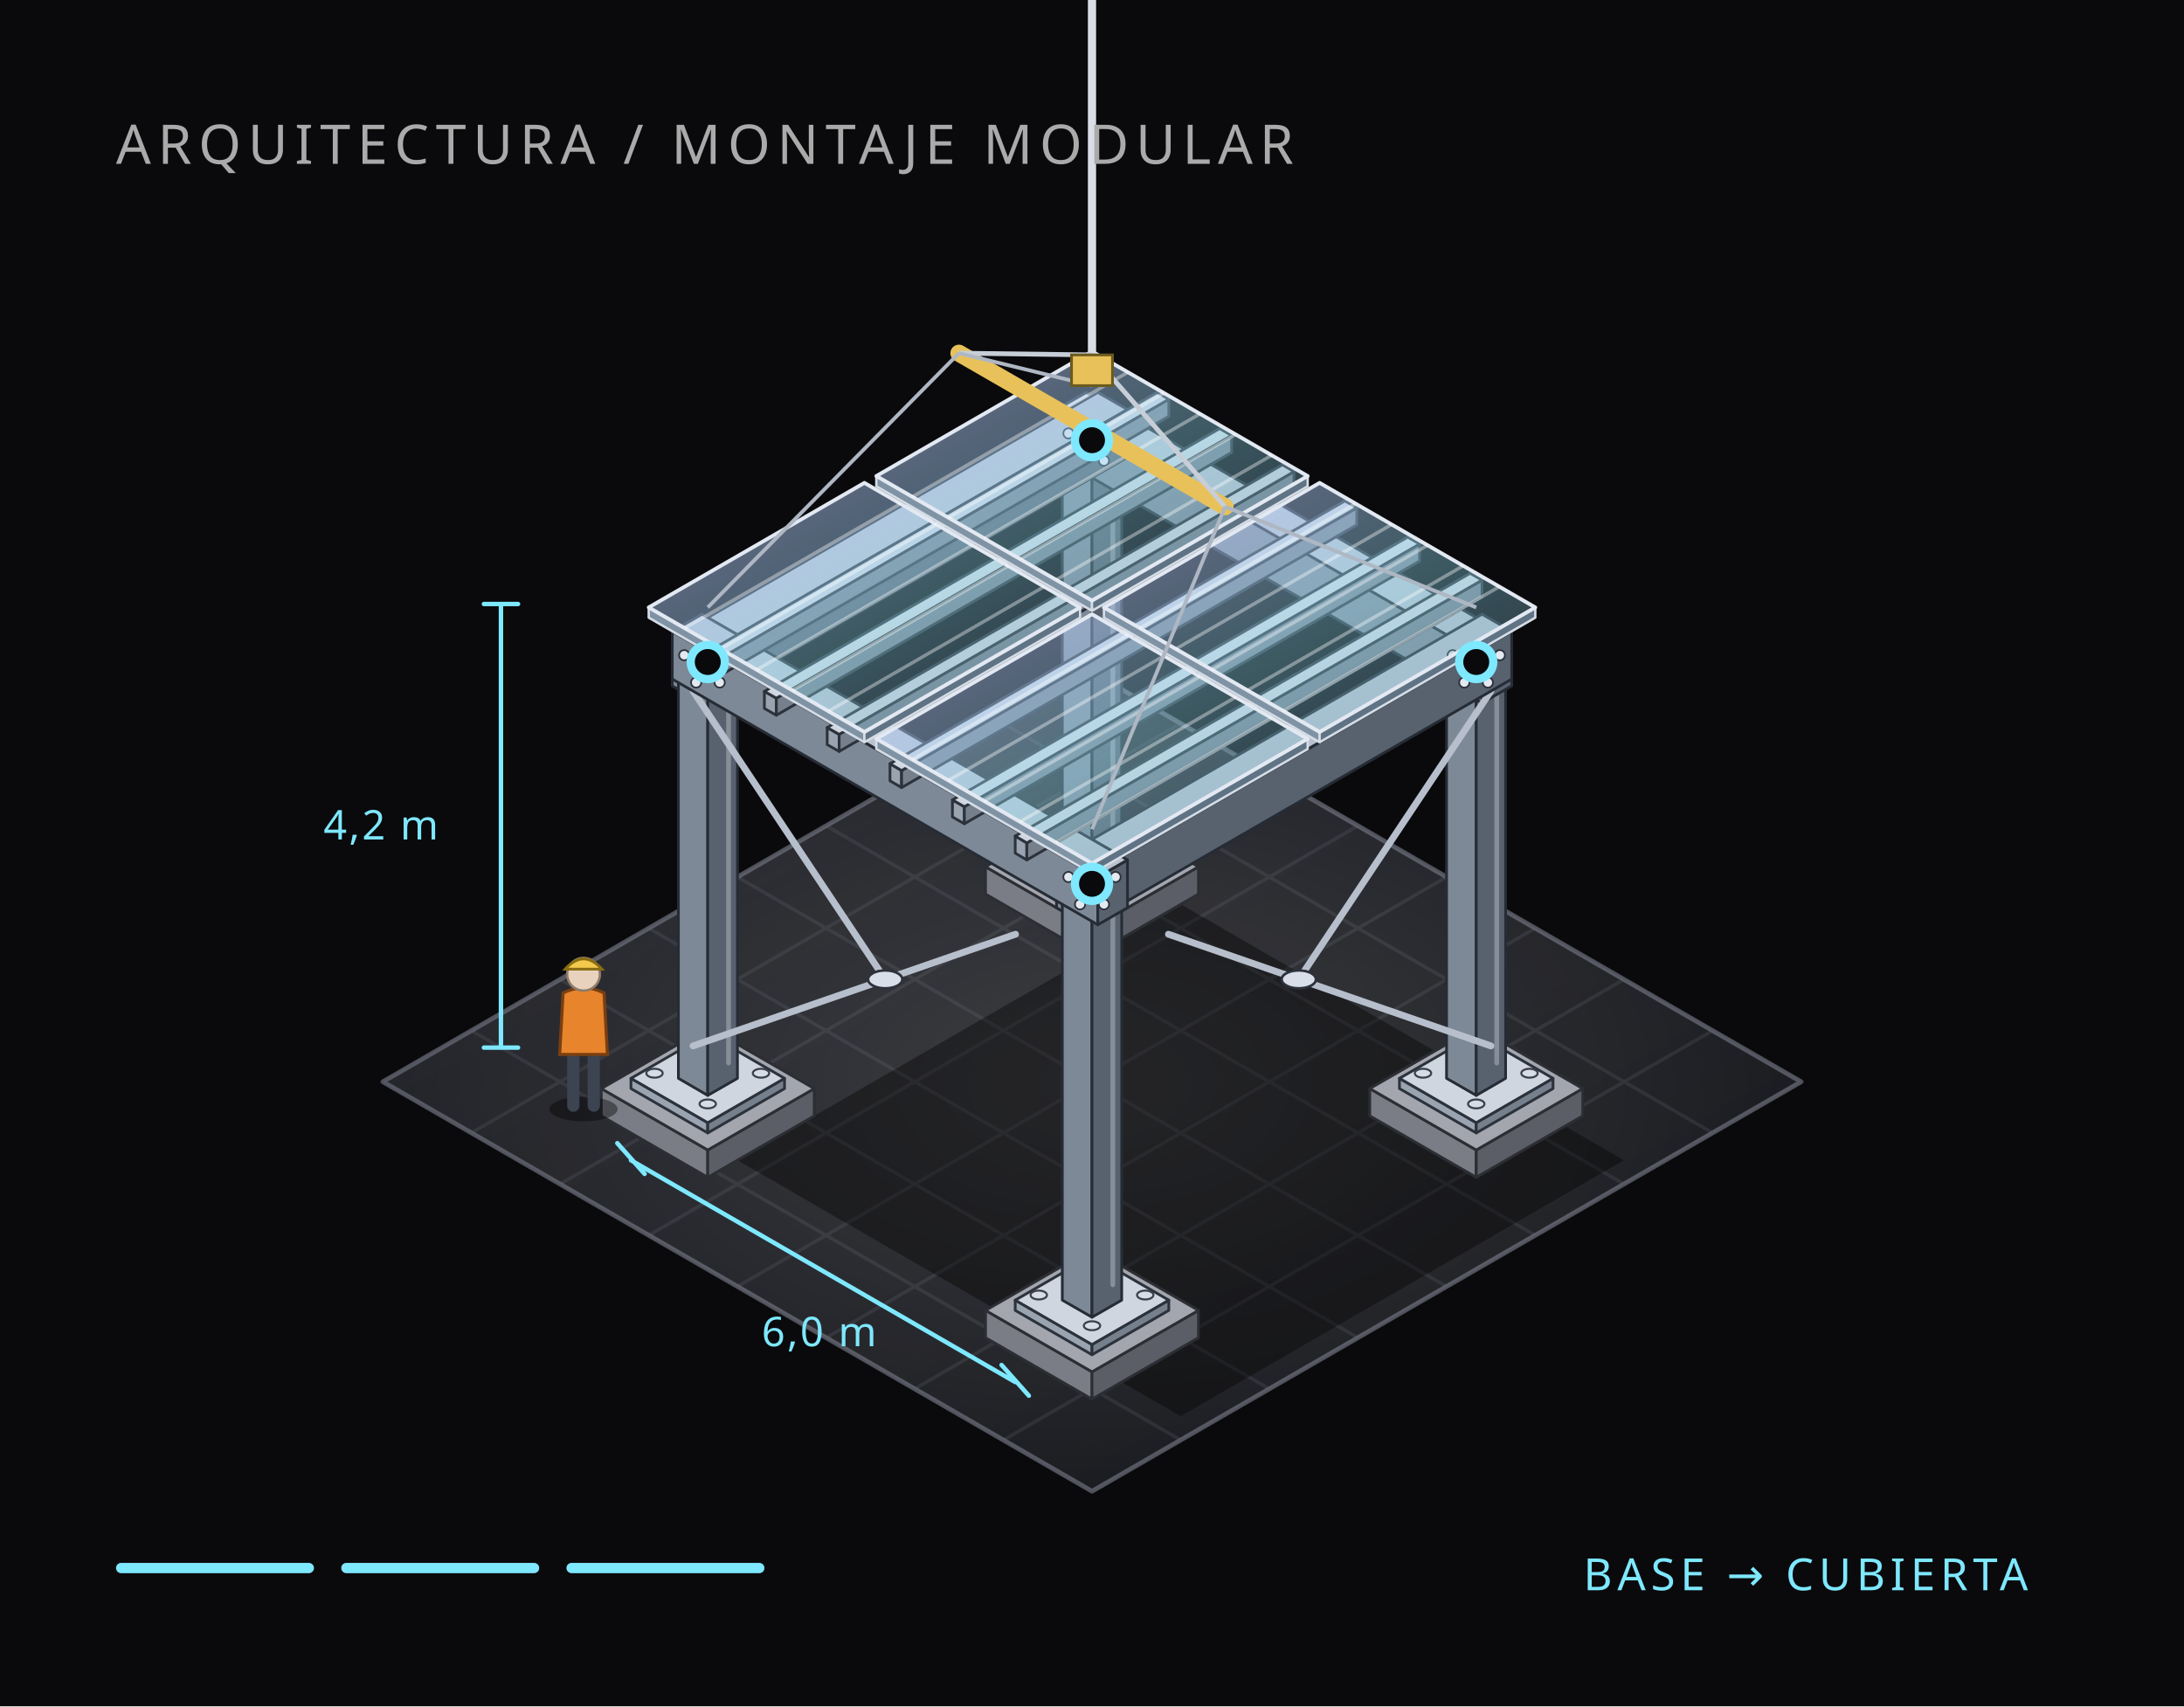
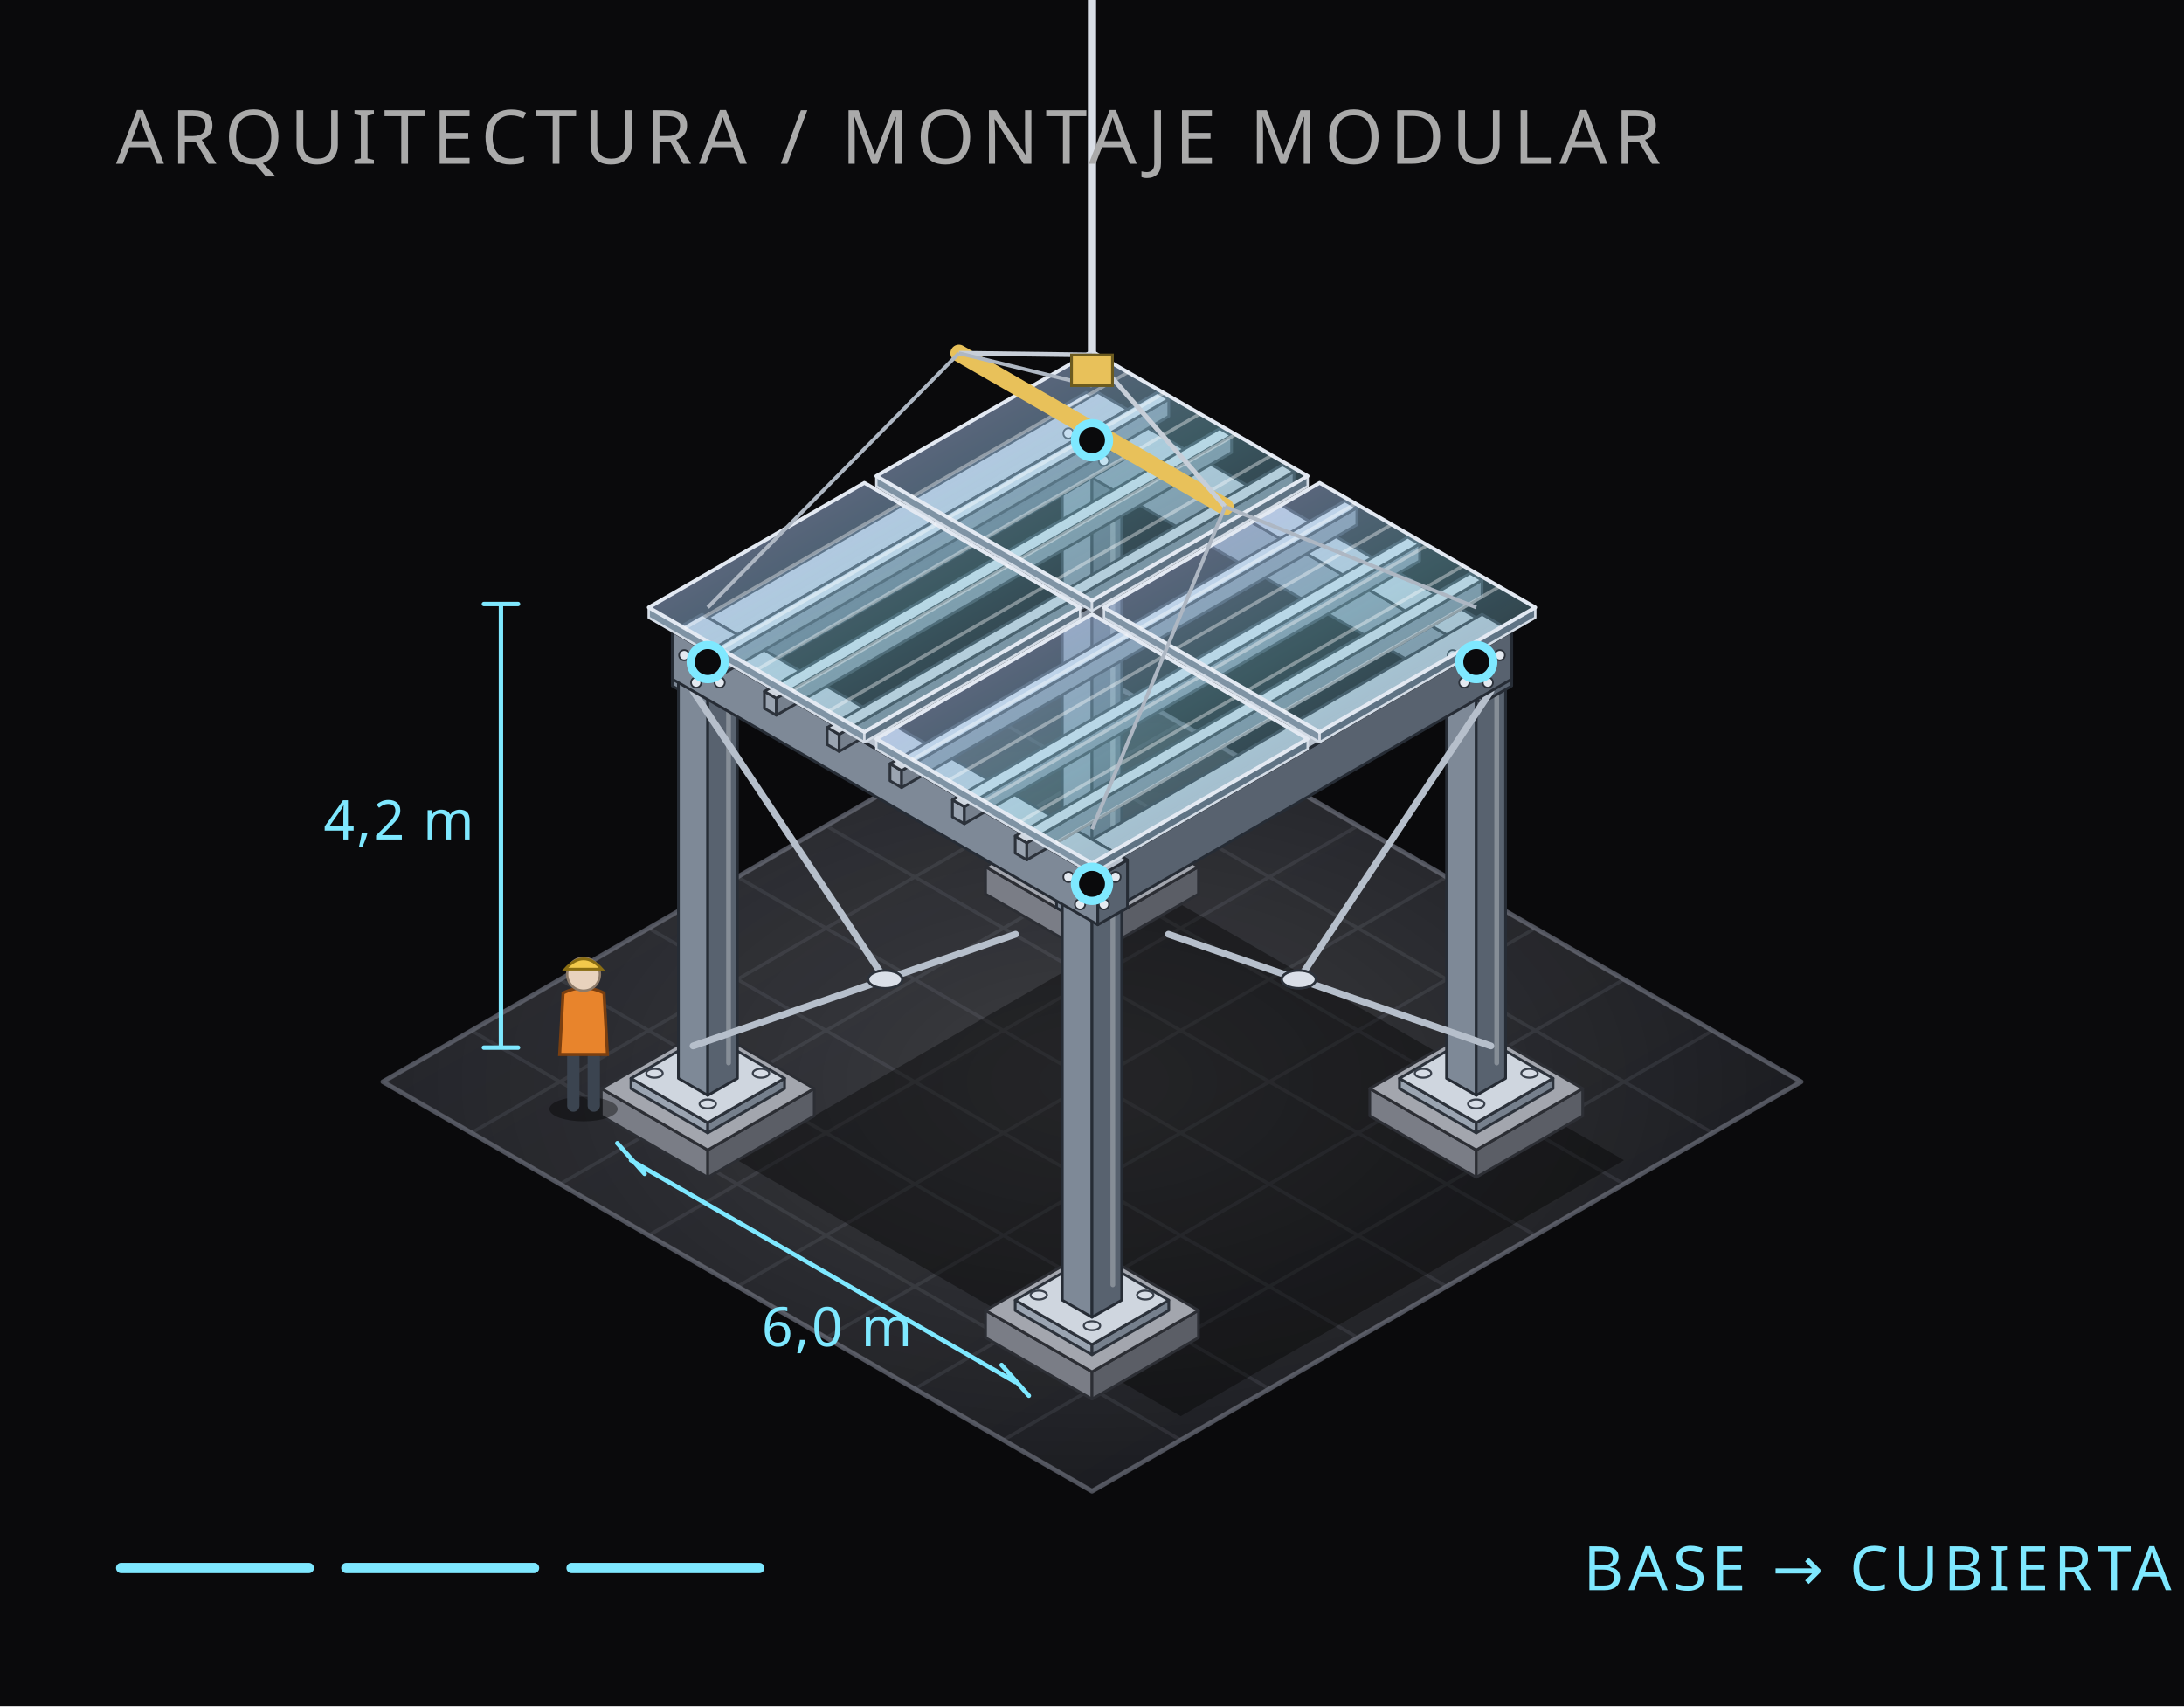
<svg xmlns="http://www.w3.org/2000/svg" viewBox="0 0 640 500" role="img" aria-labelledby="title desc">
  <defs>
    <pattern id="grid" width="24" height="24" patternUnits="userSpaceOnUse">
      <path d="M24 0H0V24" fill="none" stroke="#777" stroke-opacity=".15" />
    </pattern>
    <linearGradient id="techo" x1="0" y1="0" x2="1" y2="1">
      <stop stop-color="#cdbfff" stop-opacity=".55" />
      <stop offset=".55" stop-color="#8fdcf0" stop-opacity=".38" />
      <stop offset="1" stop-color="#6a8fa6" stop-opacity=".3" />
    </linearGradient>
    <linearGradient id="losa" x1="0" y1="0" x2="1" y2="1">
      <stop stop-color="#23242a" />
      <stop offset="1" stop-color="#121317" />
    </linearGradient>
    <radialGradient id="luzsuelo" cx=".5" cy=".5" r=".6">
      <stop stop-color="#fff" stop-opacity=".14" />
      <stop offset="1" stop-color="#fff" stop-opacity="0" />
    </radialGradient>
  </defs>
  <rect width="640" height="500" fill="#0a0a0c" />
  <polygon points="320.0 197.0 527.8 317.0 320.0 437.0 112.2 317.0" fill="url(#losa)" stroke="#4a4c55" stroke-width="1.4" stroke-linejoin="round" />
  <path d="M320.0 197.0L112.2 317.0M320.0 197.0L527.8 317.0M346.0 212.0L138.1 332.0M294.0 212.0L501.9 332.0M372.0 227.0L164.1 347.0M268.0 227.0L475.9 347.0M397.9 242.0L190.1 362.0M242.1 242.0L449.9 362.0M423.9 257.0L216.1 377.0M216.1 257.0L423.9 377.0M449.9 272.0L242.1 392.0M190.1 272.0L397.9 392.0M475.9 287.0L268.0 407.0M164.1 287.0L372.0 407.0M501.9 302.0L294.0 422.0M138.1 302.0L346.0 422.0M527.8 317.0L320.0 437.0M112.2 317.0L320.0 437.0" stroke="#7c7f8a" stroke-opacity=".16" fill="none" />
  <polygon points="320.0 197.0 527.8 317.0 320.0 437.0 112.2 317.0" fill="url(#luzsuelo)" />
  <polygon class="sombra" points="346.0 265.0 475.9 340.0 346.0 415.0 216.1 340.0" fill="#000" fill-opacity=".38" />
  <g class="zapata z0">
    <polygon points="288.8 262.0 320.0 280.0 320.0 272.0 288.8 254.0" fill="#7a7d86" stroke="#2c2e34" stroke-width="0.8" stroke-linejoin="round" />
    <polygon points="351.2 262.0 320.0 280.0 320.0 272.0 351.2 254.0" fill="#5b5e66" stroke="#2c2e34" stroke-width="0.8" stroke-linejoin="round" />
    <polygon points="320.0 236.0 351.2 254.0 320.0 272.0 288.8 254.0" fill="#a3a6ae" stroke="#2c2e34" stroke-width="0.8" stroke-linejoin="round" />
    <polygon points="297.5 254.0 320.0 267.0 320.0 264.0 297.5 251.0" fill="#9aa4b1" stroke="#2c323b" stroke-width="0.8" stroke-linejoin="round" />
    <polygon points="342.5 254.0 320.0 267.0 320.0 264.0 342.5 251.0" fill="#76808d" stroke="#2c323b" stroke-width="0.8" stroke-linejoin="round" />
    <polygon points="320.0 238.0 342.5 251.0 320.0 264.0 297.5 251.0" fill="#cfd6df" stroke="#2c323b" stroke-width="0.8" stroke-linejoin="round" />
    <ellipse cx="320.0" cy="240.5" rx="2.4" ry="1.3" fill="#d7dde6" stroke="#3a414c" stroke-width=".6" />
    <ellipse cx="335.6" cy="249.5" rx="2.4" ry="1.3" fill="#d7dde6" stroke="#3a414c" stroke-width=".6" />
    <ellipse cx="304.4" cy="249.5" rx="2.4" ry="1.3" fill="#d7dde6" stroke="#3a414c" stroke-width=".6" />
    <ellipse cx="320.0" cy="258.5" rx="2.4" ry="1.3" fill="#d7dde6" stroke="#3a414c" stroke-width=".6" />
  </g>
  <g class="zapata z1">
    <polygon points="401.4 327.0 432.6 345.0 432.6 337.0 401.4 319.0" fill="#7a7d86" stroke="#2c2e34" stroke-width="0.8" stroke-linejoin="round" />
    <polygon points="463.8 327.0 432.6 345.0 432.6 337.0 463.8 319.0" fill="#5b5e66" stroke="#2c2e34" stroke-width="0.8" stroke-linejoin="round" />
    <polygon points="432.6 301.0 463.8 319.0 432.6 337.0 401.4 319.0" fill="#a3a6ae" stroke="#2c2e34" stroke-width="0.8" stroke-linejoin="round" />
    <polygon points="410.1 319.0 432.6 332.0 432.6 329.0 410.1 316.0" fill="#9aa4b1" stroke="#2c323b" stroke-width="0.8" stroke-linejoin="round" />
    <polygon points="455.1 319.0 432.6 332.0 432.6 329.0 455.1 316.0" fill="#76808d" stroke="#2c323b" stroke-width="0.8" stroke-linejoin="round" />
    <polygon points="432.6 303.0 455.1 316.0 432.6 329.0 410.1 316.0" fill="#cfd6df" stroke="#2c323b" stroke-width="0.8" stroke-linejoin="round" />
    <ellipse cx="432.6" cy="305.5" rx="2.4" ry="1.3" fill="#d7dde6" stroke="#3a414c" stroke-width=".6" />
    <ellipse cx="448.2" cy="314.5" rx="2.4" ry="1.3" fill="#d7dde6" stroke="#3a414c" stroke-width=".6" />
    <ellipse cx="417.0" cy="314.5" rx="2.4" ry="1.3" fill="#d7dde6" stroke="#3a414c" stroke-width=".6" />
    <ellipse cx="432.6" cy="323.5" rx="2.4" ry="1.3" fill="#d7dde6" stroke="#3a414c" stroke-width=".6" />
  </g>
  <g class="zapata z2">
    <polygon points="176.2 327.0 207.4 345.0 207.4 337.0 176.2 319.0" fill="#7a7d86" stroke="#2c2e34" stroke-width="0.8" stroke-linejoin="round" />
    <polygon points="238.6 327.0 207.4 345.0 207.4 337.0 238.6 319.0" fill="#5b5e66" stroke="#2c2e34" stroke-width="0.8" stroke-linejoin="round" />
    <polygon points="207.4 301.0 238.6 319.0 207.4 337.0 176.2 319.0" fill="#a3a6ae" stroke="#2c2e34" stroke-width="0.8" stroke-linejoin="round" />
    <polygon points="184.9 319.0 207.4 332.0 207.4 329.0 184.9 316.0" fill="#9aa4b1" stroke="#2c323b" stroke-width="0.8" stroke-linejoin="round" />
    <polygon points="229.9 319.0 207.4 332.0 207.4 329.0 229.9 316.0" fill="#76808d" stroke="#2c323b" stroke-width="0.8" stroke-linejoin="round" />
    <polygon points="207.4 303.0 229.9 316.0 207.4 329.0 184.9 316.0" fill="#cfd6df" stroke="#2c323b" stroke-width="0.8" stroke-linejoin="round" />
    <ellipse cx="207.4" cy="305.5" rx="2.4" ry="1.3" fill="#d7dde6" stroke="#3a414c" stroke-width=".6" />
    <ellipse cx="223.0" cy="314.5" rx="2.4" ry="1.3" fill="#d7dde6" stroke="#3a414c" stroke-width=".6" />
    <ellipse cx="191.8" cy="314.5" rx="2.4" ry="1.3" fill="#d7dde6" stroke="#3a414c" stroke-width=".6" />
    <ellipse cx="207.4" cy="323.5" rx="2.4" ry="1.3" fill="#d7dde6" stroke="#3a414c" stroke-width=".6" />
  </g>
  <g class="zapata z3">
    <polygon points="288.8 392.0 320.0 410.0 320.0 402.0 288.8 384.0" fill="#7a7d86" stroke="#2c2e34" stroke-width="0.8" stroke-linejoin="round" />
    <polygon points="351.2 392.0 320.0 410.0 320.0 402.0 351.2 384.0" fill="#5b5e66" stroke="#2c2e34" stroke-width="0.8" stroke-linejoin="round" />
    <polygon points="320.0 366.0 351.2 384.0 320.0 402.0 288.8 384.0" fill="#a3a6ae" stroke="#2c2e34" stroke-width="0.8" stroke-linejoin="round" />
    <polygon points="297.5 384.0 320.0 397.0 320.0 394.0 297.5 381.0" fill="#9aa4b1" stroke="#2c323b" stroke-width="0.8" stroke-linejoin="round" />
    <polygon points="342.5 384.0 320.0 397.0 320.0 394.0 342.5 381.0" fill="#76808d" stroke="#2c323b" stroke-width="0.8" stroke-linejoin="round" />
    <polygon points="320.0 368.0 342.5 381.0 320.0 394.0 297.5 381.0" fill="#cfd6df" stroke="#2c323b" stroke-width="0.8" stroke-linejoin="round" />
    <ellipse cx="320.0" cy="370.5" rx="2.4" ry="1.3" fill="#d7dde6" stroke="#3a414c" stroke-width=".6" />
    <ellipse cx="335.6" cy="379.5" rx="2.4" ry="1.3" fill="#d7dde6" stroke="#3a414c" stroke-width=".6" />
    <ellipse cx="304.4" cy="379.5" rx="2.4" ry="1.3" fill="#d7dde6" stroke="#3a414c" stroke-width=".6" />
    <ellipse cx="320.0" cy="388.5" rx="2.4" ry="1.3" fill="#d7dde6" stroke="#3a414c" stroke-width=".6" />
  </g>
  <g class="persona">
    <ellipse cx="171.0" cy="325.0" rx="10" ry="3.6" fill="#000" fill-opacity=".4" />
    <path d="M168.0 309.0v15m6 -15v15" stroke="#3b4450" stroke-width="3.6" stroke-linecap="round" />
    <path d="M165.0 291.0q6 -3 12 0l1 18h-14z" fill="#e8842c" stroke="#7a3f10" stroke-width=".9" />
    <circle cx="171.0" cy="285.5" r="4.8" fill="#e8d2bd" stroke="#8d7a68" stroke-width=".7" />
    <path d="M165.6 284.0q5.4 -6 10.8 0z" fill="#f2c94c" stroke="#8a6d12" stroke-width=".8" />
  </g>
  <g class="columna c0">
    <polygon points="311.3 251.0 320.0 256.0 320.0 126.0 311.3 121.0" fill="#7e8997" stroke="#262c35" stroke-width="0.8" stroke-linejoin="round" />
    <polygon points="328.7 251.0 320.0 256.0 320.0 126.0 328.7 121.0" fill="#58626f" stroke="#262c35" stroke-width="0.8" stroke-linejoin="round" />
    <polygon points="320.0 116.0 328.7 121.0 320.0 126.0 311.3 121.0" fill="#b9c2ce" stroke="#262c35" stroke-width="0.8" stroke-linejoin="round" />
    <path d="M326.1 246.5L326.1 128.5" stroke="#fff" stroke-opacity=".28" stroke-width="1.4" stroke-linecap="round" />
  </g>
  <g class="columna c1">
    <polygon points="423.9 316.0 432.6 321.0 432.6 191.0 423.9 186.0" fill="#7e8997" stroke="#262c35" stroke-width="0.8" stroke-linejoin="round" />
    <polygon points="441.2 316.0 432.6 321.0 432.6 191.0 441.2 186.0" fill="#58626f" stroke="#262c35" stroke-width="0.8" stroke-linejoin="round" />
    <polygon points="432.6 181.0 441.2 186.0 432.6 191.0 423.9 186.0" fill="#b9c2ce" stroke="#262c35" stroke-width="0.8" stroke-linejoin="round" />
    <path d="M438.6 311.5L438.6 193.5" stroke="#fff" stroke-opacity=".28" stroke-width="1.4" stroke-linecap="round" />
  </g>
  <g class="viga v0">
    <polygon points="309.6 134.0 434.3 206.0 434.3 192.0 309.6 120.0" fill="#7e8997" stroke="#262c35" stroke-width="0.8" stroke-linejoin="round" />
    <polygon points="443.0 201.0 434.3 206.0 434.3 192.0 443.0 187.0" fill="#58626f" stroke="#262c35" stroke-width="0.8" stroke-linejoin="round" />
    <polygon points="318.3 115.0 443.0 187.0 434.3 192.0 309.6 120.0" fill="#b9c2ce" stroke="#262c35" stroke-width="0.8" stroke-linejoin="round" />
  </g>
  <g class="viga v1">
    <polygon points="197.0 201.0 205.7 206.0 205.7 192.0 197.0 187.0" fill="#7e8997" stroke="#262c35" stroke-width="0.8" stroke-linejoin="round" />
    <polygon points="330.4 134.0 205.7 206.0 205.7 192.0 330.4 120.0" fill="#58626f" stroke="#262c35" stroke-width="0.8" stroke-linejoin="round" />
    <polygon points="321.7 115.0 330.4 120.0 205.7 192.0 197.0 187.0" fill="#b9c2ce" stroke="#262c35" stroke-width="0.8" stroke-linejoin="round" />
  </g>
  <g class="columna c2">
    <polygon points="198.8 316.0 207.4 321.0 207.4 191.0 198.8 186.0" fill="#7e8997" stroke="#262c35" stroke-width="0.8" stroke-linejoin="round" />
    <polygon points="216.1 316.0 207.4 321.0 207.4 191.0 216.1 186.0" fill="#58626f" stroke="#262c35" stroke-width="0.8" stroke-linejoin="round" />
    <polygon points="207.4 181.0 216.1 186.0 207.4 191.0 198.8 186.0" fill="#b9c2ce" stroke="#262c35" stroke-width="0.8" stroke-linejoin="round" />
    <path d="M213.5 311.5L213.5 193.5" stroke="#fff" stroke-opacity=".28" stroke-width="1.4" stroke-linecap="round" />
  </g>
  <g class="riostras">
    <g class="rio r1" fill="none">
      <path d="M203.1 306.5L315.7 267.5" stroke="#b6bfcb" stroke-width="2" stroke-linecap="round" />
      <path d="M203.1 202.5L315.7 371.5" stroke="#b6bfcb" stroke-width="2" stroke-linecap="round" />
      <ellipse cx="259.4" cy="287.0" rx="5" ry="2.6" fill="#d9dfe8" stroke="#2c323b" stroke-width=".7" />
      <ellipse cx="259.4" cy="287.0" rx="5" ry="2.6" fill="#d9dfe8" stroke="#2c323b" stroke-width=".7" />
    </g>
    <g class="rio r2" fill="none">
      <path d="M436.9 306.5L324.3 267.5" stroke="#b6bfcb" stroke-width="2" stroke-linecap="round" />
      <path d="M436.9 202.5L324.3 371.5" stroke="#b6bfcb" stroke-width="2" stroke-linecap="round" />
      <ellipse cx="380.6" cy="287.0" rx="5" ry="2.6" fill="#d9dfe8" stroke="#2c323b" stroke-width=".7" />
      <ellipse cx="380.6" cy="287.0" rx="5" ry="2.6" fill="#d9dfe8" stroke="#2c323b" stroke-width=".7" />
    </g>
  </g>
  <g class="viga v2">
    <polygon points="309.6 266.0 318.3 271.0 318.3 257.0 309.6 252.0" fill="#7e8997" stroke="#262c35" stroke-width="0.8" stroke-linejoin="round" />
    <polygon points="443.0 199.0 318.3 271.0 318.3 257.0 443.0 185.0" fill="#58626f" stroke="#262c35" stroke-width="0.8" stroke-linejoin="round" />
    <polygon points="434.3 180.0 443.0 185.0 318.3 257.0 309.6 252.0" fill="#b9c2ce" stroke="#262c35" stroke-width="0.8" stroke-linejoin="round" />
  </g>
  <g class="columna c3">
    <polygon points="311.3 381.0 320.0 386.0 320.0 256.0 311.3 251.0" fill="#7e8997" stroke="#262c35" stroke-width="0.8" stroke-linejoin="round" />
    <polygon points="328.7 381.0 320.0 386.0 320.0 256.0 328.7 251.0" fill="#58626f" stroke="#262c35" stroke-width="0.8" stroke-linejoin="round" />
    <polygon points="320.0 246.0 328.7 251.0 320.0 256.0 311.3 251.0" fill="#b9c2ce" stroke="#262c35" stroke-width="0.8" stroke-linejoin="round" />
    <path d="M326.1 376.5L326.1 258.5" stroke="#fff" stroke-opacity=".28" stroke-width="1.4" stroke-linecap="round" />
  </g>
  <g class="viga v3">
    <polygon points="197.0 199.0 321.7 271.0 321.7 257.0 197.0 185.0" fill="#7e8997" stroke="#262c35" stroke-width="0.8" stroke-linejoin="round" />
    <polygon points="330.4 266.0 321.7 271.0 321.7 257.0 330.4 252.0" fill="#58626f" stroke="#262c35" stroke-width="0.8" stroke-linejoin="round" />
    <polygon points="205.7 180.0 330.4 252.0 321.7 257.0 197.0 185.0" fill="#b9c2ce" stroke="#262c35" stroke-width="0.8" stroke-linejoin="round" />
  </g>
  <g class="placa p0">
    <circle cx="326.9" cy="127.0" r="1.5" fill="#e4e9f0" stroke="#2c323b" stroke-width=".5" />
    <circle cx="323.5" cy="135.0" r="1.5" fill="#e4e9f0" stroke="#2c323b" stroke-width=".5" />
    <circle cx="313.1" cy="127.0" r="1.5" fill="#e4e9f0" stroke="#2c323b" stroke-width=".5" />
    <circle cx="316.5" cy="135.0" r="1.5" fill="#e4e9f0" stroke="#2c323b" stroke-width=".5" />
  </g>
  <g class="placa p1">
    <circle cx="439.5" cy="192.0" r="1.5" fill="#e4e9f0" stroke="#2c323b" stroke-width=".5" />
    <circle cx="436.0" cy="200.0" r="1.5" fill="#e4e9f0" stroke="#2c323b" stroke-width=".5" />
    <circle cx="425.7" cy="192.0" r="1.5" fill="#e4e9f0" stroke="#2c323b" stroke-width=".5" />
    <circle cx="429.1" cy="200.0" r="1.5" fill="#e4e9f0" stroke="#2c323b" stroke-width=".5" />
  </g>
  <g class="placa p2">
    <circle cx="214.3" cy="192.0" r="1.5" fill="#e4e9f0" stroke="#2c323b" stroke-width=".5" />
    <circle cx="210.9" cy="200.0" r="1.5" fill="#e4e9f0" stroke="#2c323b" stroke-width=".5" />
    <circle cx="200.5" cy="192.0" r="1.5" fill="#e4e9f0" stroke="#2c323b" stroke-width=".5" />
    <circle cx="204.0" cy="200.0" r="1.5" fill="#e4e9f0" stroke="#2c323b" stroke-width=".5" />
  </g>
  <g class="placa p3">
    <circle cx="326.9" cy="257.0" r="1.5" fill="#e4e9f0" stroke="#2c323b" stroke-width=".5" />
    <circle cx="323.5" cy="265.0" r="1.5" fill="#e4e9f0" stroke="#2c323b" stroke-width=".5" />
    <circle cx="313.1" cy="257.0" r="1.5" fill="#e4e9f0" stroke="#2c323b" stroke-width=".5" />
    <circle cx="316.5" cy="265.0" r="1.5" fill="#e4e9f0" stroke="#2c323b" stroke-width=".5" />
  </g>
  <g class="largueros">
    <polygon points="205.7 197.0 209.2 199.0 209.2 194.0 205.7 192.0" fill="#9aa4b1" stroke="#2c323b" stroke-width="0.8" stroke-linejoin="round" />
    <polygon points="342.5 122.0 209.2 199.0 209.2 194.0 342.5 117.0" fill="#76808d" stroke="#2c323b" stroke-width="0.8" stroke-linejoin="round" />
    <polygon points="339.1 115.0 342.5 117.0 209.2 194.0 205.7 192.0" fill="#cfd6df" stroke="#2c323b" stroke-width="0.8" stroke-linejoin="round" />
    <polygon points="224.0 207.6 227.5 209.6 227.5 204.6 224.0 202.6" fill="#9aa4b1" stroke="#2c323b" stroke-width="0.8" stroke-linejoin="round" />
    <polygon points="360.9 132.6 227.5 209.6 227.5 204.6 360.9 127.6" fill="#76808d" stroke="#2c323b" stroke-width="0.8" stroke-linejoin="round" />
    <polygon points="357.4 125.6 360.9 127.6 227.5 204.6 224.0 202.6" fill="#cfd6df" stroke="#2c323b" stroke-width="0.8" stroke-linejoin="round" />
    <polygon points="242.4 218.2 245.9 220.2 245.9 215.2 242.4 213.2" fill="#9aa4b1" stroke="#2c323b" stroke-width="0.8" stroke-linejoin="round" />
    <polygon points="379.2 143.2 245.9 220.2 245.9 215.2 379.2 138.2" fill="#76808d" stroke="#2c323b" stroke-width="0.8" stroke-linejoin="round" />
    <polygon points="375.8 136.2 379.2 138.2 245.9 215.2 242.4 213.2" fill="#cfd6df" stroke="#2c323b" stroke-width="0.8" stroke-linejoin="round" />
    <polygon points="260.8 228.8 264.2 230.8 264.2 225.8 260.8 223.8" fill="#9aa4b1" stroke="#2c323b" stroke-width="0.8" stroke-linejoin="round" />
    <polygon points="397.6 153.8 264.2 230.8 264.2 225.8 397.6 148.8" fill="#76808d" stroke="#2c323b" stroke-width="0.8" stroke-linejoin="round" />
    <polygon points="394.1 146.8 397.6 148.8 264.2 225.8 260.8 223.8" fill="#cfd6df" stroke="#2c323b" stroke-width="0.8" stroke-linejoin="round" />
    <polygon points="279.1 239.4 282.6 241.4 282.6 236.4 279.1 234.4" fill="#9aa4b1" stroke="#2c323b" stroke-width="0.8" stroke-linejoin="round" />
    <polygon points="416.0 164.4 282.6 241.4 282.6 236.4 416.0 159.4" fill="#76808d" stroke="#2c323b" stroke-width="0.8" stroke-linejoin="round" />
    <polygon points="412.5 157.4 416.0 159.4 282.6 236.4 279.1 234.4" fill="#cfd6df" stroke="#2c323b" stroke-width="0.8" stroke-linejoin="round" />
    <polygon points="297.5 250.0 300.9 252.0 300.9 247.0 297.5 245.0" fill="#9aa4b1" stroke="#2c323b" stroke-width="0.8" stroke-linejoin="round" />
    <polygon points="434.3 175.0 300.9 252.0 300.9 247.0 434.3 170.0" fill="#76808d" stroke="#2c323b" stroke-width="0.8" stroke-linejoin="round" />
    <polygon points="430.8 168.0 434.3 170.0 300.9 247.0 297.5 245.0" fill="#cfd6df" stroke="#2c323b" stroke-width="0.8" stroke-linejoin="round" />
  </g>
  <g class="techo">
    <polygon points="256.8 142.5 320.0 179.0 320.0 176.0 256.8 139.5" fill="#7f93a4" stroke="#d4dce6" stroke-width="0.7" stroke-linejoin="round" />
    <polygon points="383.2 142.5 320.0 179.0 320.0 176.0 383.2 139.5" fill="#5f7384" stroke="#d4dce6" stroke-width="0.7" stroke-linejoin="round" />
    <polygon points="320.0 103.0 383.2 139.5 320.0 176.0 256.8 139.5" fill="url(#techo)" stroke="#e3e9f2" stroke-width="1.1" stroke-linejoin="round" />
    <path d="M330.5 109.1L267.3 145.6M341.1 115.2L277.9 151.7M351.6 121.3L288.4 157.8M362.1 127.3L298.9 163.8M372.7 133.4L309.5 169.9" stroke="#ffffff" stroke-opacity=".38" fill="none" />
    <polygon points="190.1 181.0 253.3 217.5 253.3 214.5 190.1 178.0" fill="#7f93a4" stroke="#d4dce6" stroke-width="0.7" stroke-linejoin="round" />
    <polygon points="316.5 181.0 253.3 217.5 253.3 214.5 316.5 178.0" fill="#5f7384" stroke="#d4dce6" stroke-width="0.7" stroke-linejoin="round" />
    <polygon points="253.3 141.5 316.5 178.0 253.3 214.5 190.1 178.0" fill="url(#techo)" stroke="#e3e9f2" stroke-width="1.1" stroke-linejoin="round" />
    <path d="M263.9 147.6L200.6 184.1M274.4 153.7L211.2 190.2M284.9 159.8L221.7 196.3M295.5 165.8L232.2 202.3M306.0 171.9L242.8 208.4" stroke="#ffffff" stroke-opacity=".38" fill="none" />
    <polygon points="323.5 181.0 386.7 217.5 386.7 214.5 323.5 178.0" fill="#7f93a4" stroke="#d4dce6" stroke-width="0.7" stroke-linejoin="round" />
    <polygon points="449.9 181.0 386.7 217.5 386.7 214.5 449.9 178.0" fill="#5f7384" stroke="#d4dce6" stroke-width="0.7" stroke-linejoin="round" />
    <polygon points="386.7 141.5 449.9 178.0 386.7 214.5 323.5 178.0" fill="url(#techo)" stroke="#e3e9f2" stroke-width="1.1" stroke-linejoin="round" />
    <path d="M397.2 147.6L334.0 184.1M407.8 153.7L344.5 190.2M418.3 159.8L355.1 196.3M428.8 165.8L365.6 202.3M439.4 171.9L376.1 208.4" stroke="#ffffff" stroke-opacity=".38" fill="none" />
    <polygon points="256.8 219.5 320.0 256.0 320.0 253.0 256.8 216.5" fill="#7f93a4" stroke="#d4dce6" stroke-width="0.7" stroke-linejoin="round" />
    <polygon points="383.2 219.5 320.0 256.0 320.0 253.0 383.2 216.5" fill="#5f7384" stroke="#d4dce6" stroke-width="0.7" stroke-linejoin="round" />
    <polygon points="320.0 180.0 383.2 216.5 320.0 253.0 256.8 216.5" fill="url(#techo)" stroke="#e3e9f2" stroke-width="1.1" stroke-linejoin="round" />
    <path d="M330.5 186.1L267.3 222.6M341.1 192.2L277.9 228.7M351.6 198.3L288.4 234.8M362.1 204.3L298.9 240.8M372.7 210.4L309.5 246.9" stroke="#ffffff" stroke-opacity=".38" fill="none" />
  </g>
  <g class="aparejo">
    <path d="M320.0 -900V104.0" stroke="#d9dee6" stroke-width="2.4" />
    <path d="M281.0 103.5L359.0 148.5" stroke="#e8c15a" stroke-width="5" stroke-linecap="round" />
    <path d="M320.0 104.0L281.0 103.5M320.0 104.0L359.0 148.5" stroke="#c7ced8" stroke-width="1.4" fill="none" />
    <path d="M281.0 103.5L320.0 113.0M281.0 103.5L207.4 178.0M359.0 148.5L432.6 178.0M359.0 148.5L320.0 243.0" stroke="#aeb7c3" stroke-width="1.1" fill="none" />
    <path d="M314.0 104.0h12v9h-12z" fill="#e8c15a" stroke="#6b5a1f" stroke-width=".8" />
  </g>
  <g class="nodes" fill="#0a0a0c" stroke="#7ee8ff" stroke-width="2.4">
    <circle cx="320.0" cy="129.0" r="5" />
    <circle cx="432.6" cy="194.0" r="5" />
    <circle cx="207.4" cy="194.0" r="5" />
    <circle cx="320.0" cy="259.0" r="5" />
  </g>
  <g class="pings" fill="none" stroke="#7ee8ff" stroke-width="2">
    <circle class="ping" cx="320.0" cy="129.0" r="5" />
    <circle class="ping" cx="432.6" cy="194.0" r="5" />
    <circle class="ping" cx="207.4" cy="194.0" r="5" />
    <circle class="ping" cx="320.0" cy="259.0" r="5" />
  </g>
  <g class="cotas" fill="none" stroke="#7ee8ff" stroke-width="1.3" stroke-linecap="round">
    <path d="M184.9 340.0L297.5 405.0M180.9 335.0l8 9M293.5 400.0l8 9" />
-     <text x="223.2" y="394.5" fill="#7ee8ff" stroke="none" font-family="Montserrat, sans-serif" font-size="12" letter-spacing=".6">6,0 m</text>
+     <text x="223.2" y="394.5" fill="#7ee8ff" stroke="none" font-family="Montserrat, sans-serif" font-size="16" letter-spacing=".6">6,0 m</text>
    <path d="M146.8 307.0L146.8 177.0M141.8 307.0h10M141.8 177.0h10" />
-     <text x="94.8" y="246.0" fill="#7ee8ff" stroke="none" font-family="Montserrat, sans-serif" font-size="12" letter-spacing=".6">4,2 m</text>
-   </g>
-   <text x="34" y="48" fill="#aaa" font-family="Montserrat, sans-serif" font-size="16" letter-spacing="2">ARQUITECTURA / MONTAJE MODULAR</text>
-   <text x="464" y="466" fill="#7ee8ff" font-family="Montserrat, sans-serif" font-size="13" letter-spacing="1.5">BASE → CUBIERTA</text>
+     <text x="94.8" y="246.0" fill="#7ee8ff" stroke="none" font-family="Montserrat, sans-serif" font-size="16" letter-spacing=".6">4,2 m</text>
+   </g>
+   <text x="34" y="48" fill="#aaa" font-family="Montserrat, sans-serif" font-size="22" letter-spacing="2">ARQUITECTURA / MONTAJE MODULAR</text>
+   <text x="464" y="466" fill="#7ee8ff" font-family="Montserrat, sans-serif" font-size="18" letter-spacing="1.5">BASE → CUBIERTA</text>
  <g class="steps" aria-hidden="true">
    <rect x="34" y="458" width="58" height="3" rx="1.5" fill="#2b2b33" />
    <rect class="sf sf1" x="34" y="458" width="58" height="3" rx="1.5" fill="#7ee8ff" />
    <rect x="100" y="458" width="58" height="3" rx="1.5" fill="#2b2b33" />
    <rect class="sf sf2" x="100" y="458" width="58" height="3" rx="1.5" fill="#7ee8ff" />
    <rect x="166" y="458" width="58" height="3" rx="1.5" fill="#2b2b33" />
    <rect class="sf sf3" x="166" y="458" width="58" height="3" rx="1.5" fill="#7ee8ff" />
  </g>
  <style>
    .en-pausa *{animation-play-state:paused!important}
    .rio path,.dasharr{stroke-dasharray:100}
    .sf{transform-box:fill-box;transform-origin:0 50%}
    .columna,.zapata,.viga,.placa,.rio,.largueros,.techo,.aparejo,.cotas,.nodes,.persona,.sombra{opacity:1}
    @media(prefers-reduced-motion:no-preference){
      .zapata{transform-box:fill-box;transform-origin:50% 100%;animation:zap 9s cubic-bezier(.16,1,.3,1) infinite}
      .z1{animation-delay:.12s}.z2{animation-delay:.24s}.z3{animation-delay:.36s}
      .columna{transform-box:fill-box;transform-origin:50% 100%;animation:col 9s cubic-bezier(.4,0,.2,1) infinite}
      .c1{animation-delay:.16s}.c2{animation-delay:.32s}.c3{animation-delay:.48s}
      .viga{animation:viga 9s cubic-bezier(.16,1,.3,1) infinite}
      .v1{animation-delay:.14s}.v2{animation-delay:.28s}.v3{animation-delay:.42s}
      .placa{animation:placa 9s ease-out infinite}
      .largueros{animation:larg 9s cubic-bezier(.4,0,.2,1) infinite}
      .rio{animation:rio 9s cubic-bezier(.4,0,.2,1) infinite}.r2{animation-delay:.2s}
      .techo{animation:techo 9s cubic-bezier(.16,1,.3,1) infinite,bob 2.8s ease-in-out infinite alternate}
      .aparejo{animation:aparejo 9s cubic-bezier(.16,1,.3,1) infinite}
      .destello{animation:destello 9s ease-in-out infinite}
      .cotas{animation:cota 9s linear infinite}
      .nodes circle{transform-box:fill-box;transform-origin:center;animation:node 9s cubic-bezier(.16,1,.3,1) infinite}
      .ping{transform-box:fill-box;transform-origin:center;animation:ping 9s ease-out infinite}
      .persona{animation:persona 9s ease-in-out infinite}
      .sombra{animation:sombra 9s ease-in-out infinite}
      .sf1{animation:sf1 9s linear infinite}.sf2{animation:sf2 9s linear infinite}.sf3{animation:sf3 9s linear infinite}
    }
    @keyframes zap{0%,2%{opacity:0;transform:scaleY(.2)}9%,90%{opacity:1;transform:scaleY(1)}97%,100%{opacity:0;transform:scaleY(1)}}
    @keyframes col{0%,8%{opacity:0;transform:scaleY(.02)}26%,90%{opacity:1;transform:scaleY(1)}97%,100%{opacity:0;transform:scaleY(1)}}
    @keyframes viga{0%,25%{opacity:0;transform:translateY(-46px)}37%,90%{opacity:1;transform:translateY(0)}97%,100%{opacity:0;transform:translateY(0)}}
    @keyframes placa{0%,34%{opacity:0}40%,90%{opacity:1}97%,100%{opacity:0}}
    @keyframes larg{0%,36%{opacity:0;transform:translateY(-30px)}46%,90%{opacity:1;transform:translateY(0)}97%,100%{opacity:0;transform:translateY(0)}}
    @keyframes rio{0%,38%{opacity:0;clip-path:inset(0 100% 0 0)}52%,90%{opacity:1;clip-path:inset(0 0 0 0)}97%,100%{opacity:0;clip-path:inset(0 0 0 0)}}
    @keyframes techo{0%,44%{opacity:0;transform:translateY(-120px)}60%,90%{opacity:1;transform:translateY(0)}97%,100%{opacity:0;transform:translateY(0)}}
    @keyframes aparejo{0%,44%{opacity:0;transform:translateY(-120px)}46%{opacity:1;transform:translateY(-120px)}60%{opacity:1;transform:translateY(0)}68%{opacity:1;transform:translateY(-40px)}76%,100%{opacity:0;transform:translateY(-300px)}}
    @keyframes bob{from{translate:0 0}to{translate:0 -2px}}
    @keyframes destello{0%,60%{opacity:0;transform:translateX(0)}66%{opacity:1}80%{opacity:1;transform:translateX(120px)}84%,100%{opacity:0;transform:translateX(120px)}}
    @keyframes cota{0%,26%{opacity:0}34%,72%{opacity:1}80%,100%{opacity:0}}
    @keyframes node{0%,36%{opacity:0;transform:scale(0)}43%,90%{opacity:1;transform:scale(1)}97%,100%{opacity:0;transform:scale(1)}}
    @keyframes ping{0%,37%{opacity:0;transform:scale(1)}40%{opacity:.9}52%{opacity:0;transform:scale(3.8)}58%{opacity:0;transform:scale(1)}60%{opacity:.8}70%{opacity:0;transform:scale(3.4)}100%{opacity:0;transform:scale(1)}}
    @keyframes persona{0%,4%{opacity:0}10%,90%{opacity:1}97%,100%{opacity:0}}
    @keyframes sombra{0%,50%{opacity:0}62%,90%{opacity:1}97%,100%{opacity:0}}
    .sf{transform-box:fill-box;transform-origin:0 50%}
    @keyframes sf1{0%,4%{transform:scaleX(0);opacity:1}26%,90%{transform:scaleX(1);opacity:1}97%,100%{transform:scaleX(1);opacity:0}}
    @keyframes sf2{0%,24%{transform:scaleX(0);opacity:1}52%,90%{transform:scaleX(1);opacity:1}97%,100%{transform:scaleX(1);opacity:0}}
    @keyframes sf3{0%,50%{transform:scaleX(0);opacity:1}70%,90%{transform:scaleX(1);opacity:1}97%,100%{transform:scaleX(1);opacity:0}}
    @media(prefers-reduced-motion:reduce){.zapata,.columna,.viga,.placa,.rio,.largueros,.techo,.cotas,.nodes circle,.persona,.sombra,.sf{opacity:1;transform:none;clip-path:none}.aparejo,.ping{opacity:0}}
  </style>
</svg>
